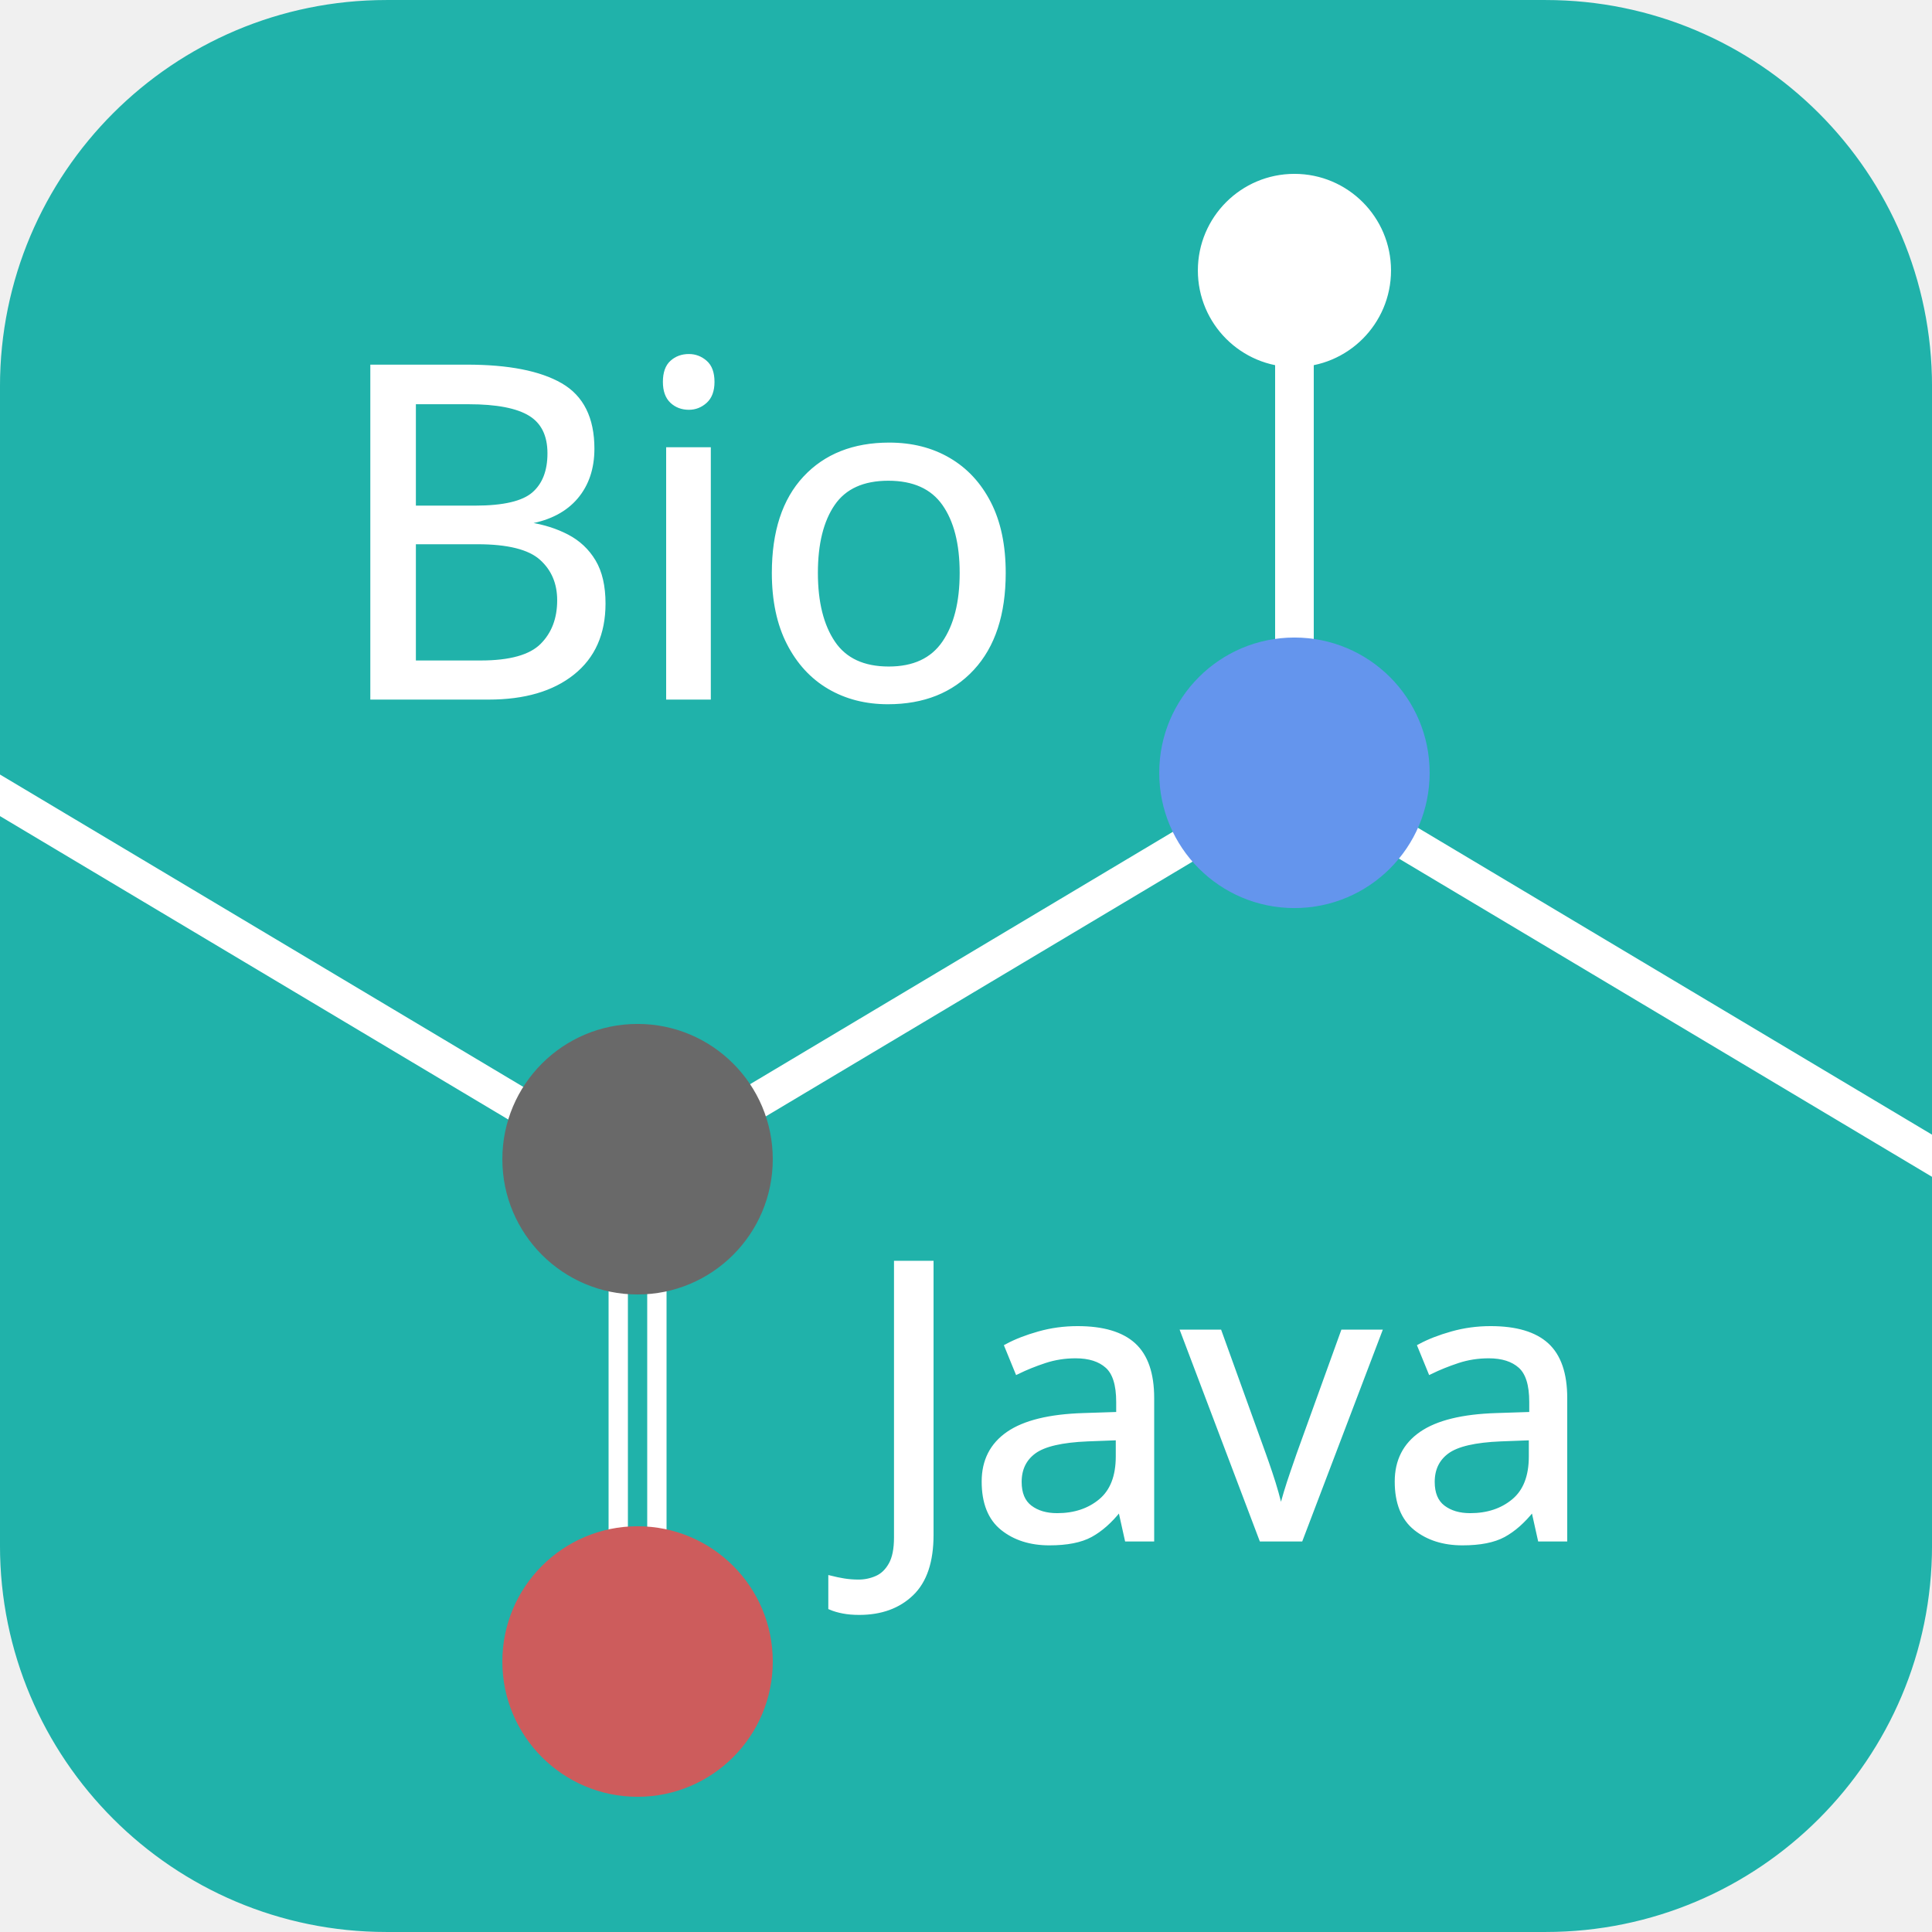
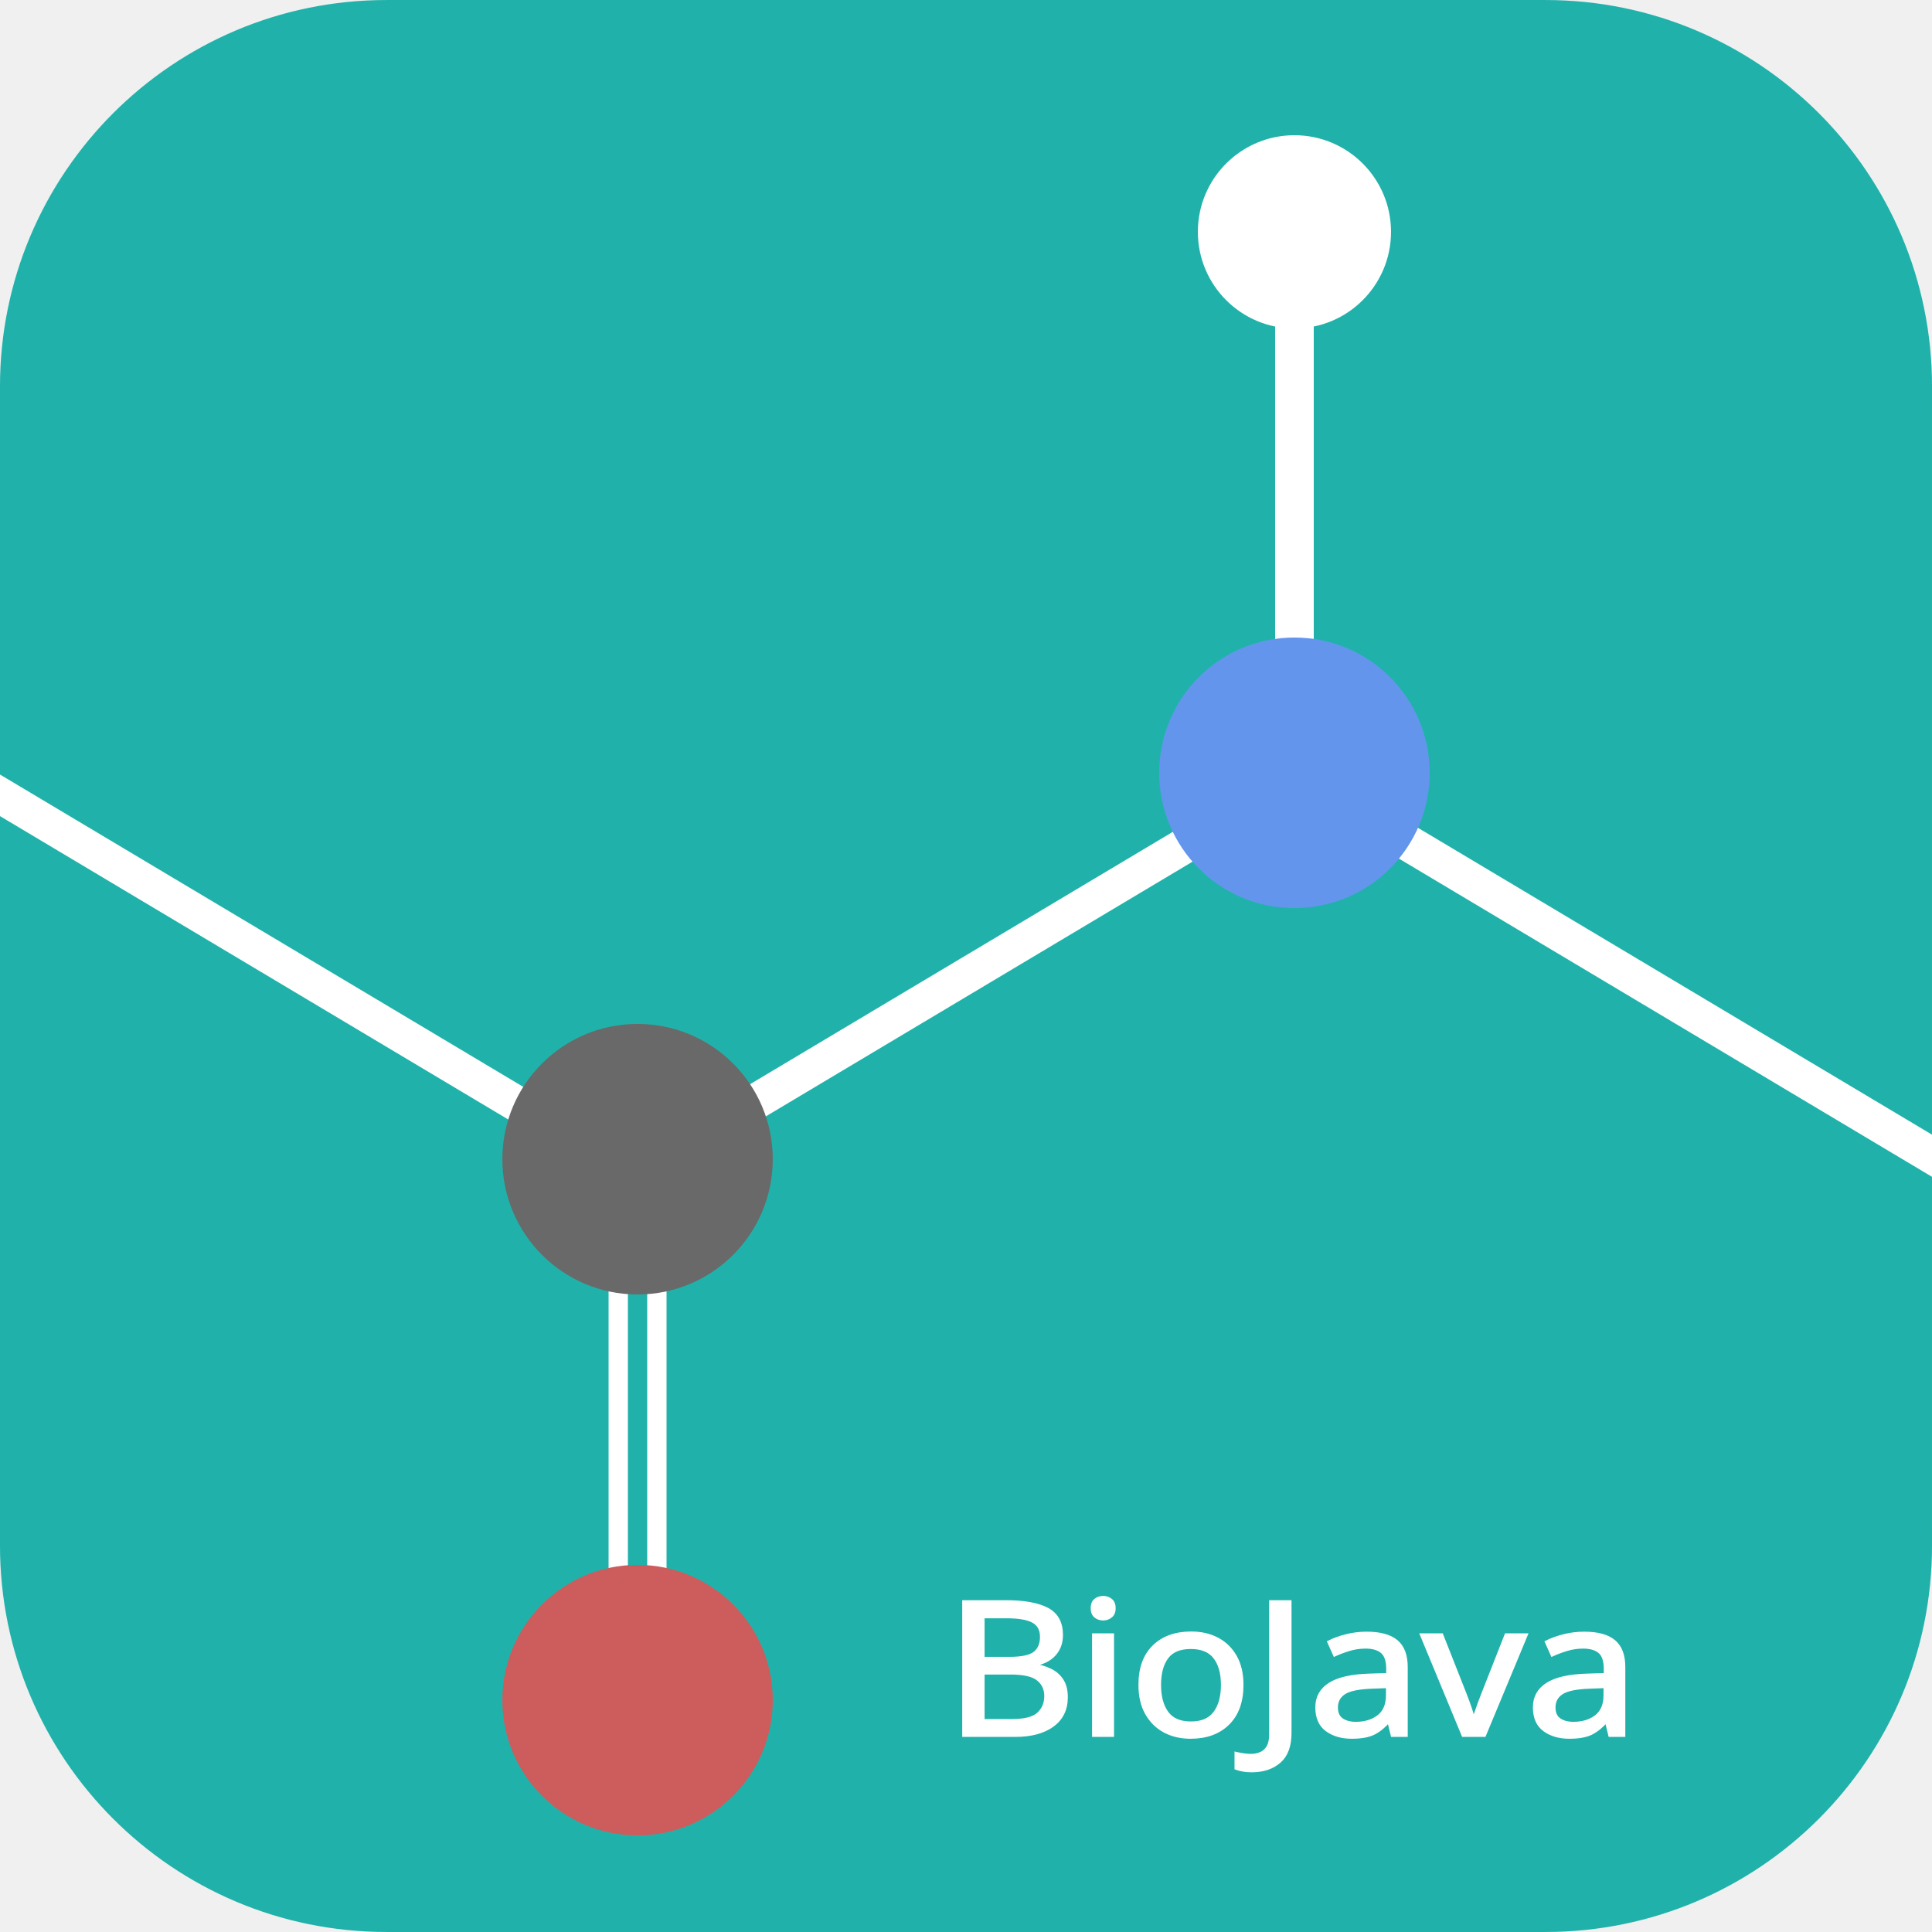
<svg xmlns="http://www.w3.org/2000/svg" width="500" height="500" id="svg2" version="1.1">
  <defs id="defs4">
    </defs>
  <g id="layer1" transform="translate(0,-552.3622)">
    <rect style="fill:#20b2aa;stroke:#20b2aa;stroke-width:0.872" id="rect3594" width="349.128" height="349.128" x="75.436" y="627.798" />
    <path style="fill:#20b2aa;stroke:#20b2aa" id="path3617" d="m 106.429,74.286 c 0,23.669 -19.028,42.857 -42.5,42.857 -23.472,0 -42.5,-19.188 -42.5,-42.857 0,-23.669 19.028,-42.857 42.5,-42.857 23.472,0 42.5,19.188 42.5,42.857 z" transform="matrix(2.325694,0,0,2.306313,-48.67831,481.036)" />
    <path style="fill:#20b2aa;stroke:#20b2aa" id="path3617-4" d="m 106.429,74.286 c 0,23.669 -19.028,42.857 -42.5,42.857 -23.472,0 -42.5,-19.188 -42.5,-42.857 0,-23.669 19.028,-42.857 42.5,-42.857 23.472,0 42.5,19.188 42.5,42.857 z" transform="matrix(2.325694,0,0,2.306313,-48.67831,781.036)" />
    <path style="fill:#20b2aa;stroke:#20b2aa" id="path3617-3" d="m 106.429,74.286 c 0,23.669 -19.028,42.857 -42.5,42.857 -23.472,0 -42.5,-19.188 -42.5,-42.857 0,-23.669 19.028,-42.857 42.5,-42.857 23.472,0 42.5,19.188 42.5,42.857 z" transform="matrix(2.325694,0,0,2.306313,251.3217,781.036)" />
    <path style="fill:#20b2aa;stroke:#20b2aa" id="path3617-5" d="m 106.429,74.286 c 0,23.669 -19.028,42.857 -42.5,42.857 -23.472,0 -42.5,-19.188 -42.5,-42.857 0,-23.669 19.028,-42.857 42.5,-42.857 23.472,0 42.5,19.188 42.5,42.857 z" transform="matrix(2.325694,0,0,2.306313,251.3217,481.036)" />
    <rect style="fill:#20b2aa;stroke:#20b2aa;stroke-width:0.849" id="rect3659" width="299.151" height="99.151" x="100.425" y="552.787" />
    <rect style="fill:#20b2aa;stroke:#20b2aa;stroke-width:0.849" id="rect3659-6" width="299.151" height="99.151" x="652.787" y="-99.575" transform="matrix(0,1,-1,0,0,0)" />
    <rect style="fill:#20b2aa;stroke:#20b2aa;stroke-width:0.849" id="rect3659-6-4" width="299.151" height="99.151" x="652.787" y="-499.575" transform="matrix(0,1,-1,0,0,0)" />
    <rect style="fill:#ffffff;stroke:#ffffff;stroke-width:0.492" id="rect3747-47" width="176.382" height="10.475" x="400.942" y="550.776" transform="matrix(0.8586576,0.5125497,0.00899728,0.9999595,0,0)" />
    <rect style="fill:#20b2aa;stroke:#20b2aa;stroke-width:0.849" id="rect3659-4" width="299.151" height="99.151" x="100.425" y="952.787" />
    <rect style="fill:#ffffff;stroke:#ffffff;stroke-width:0.485" id="rect3747" width="174.061" height="10.337" x="-8.837" y="757.147" transform="matrix(0.8586576,0.5125497,0.00899728,0.9999595,0,0)" />
-     <path style="fill:#ffffff;stroke:#ffffff" id="path3749-6" d="m 152.857,131.786 c 0,18.344 -15.35,33.214 -34.286,33.214 -18.935,0 -34.286,-14.871 -34.286,-33.214 0,-18.344 15.35,-33.214 34.286,-33.214 18.935,0 34.286,14.871 34.286,33.214 z" transform="matrix(0.7185206,0,0,0.7416986,249.804,524.6169)" />
+     <path style="fill:#ffffff;stroke:#ffffff" id="path3749-6" d="m 152.857,131.786 c 0,18.344 -15.35,33.214 -34.286,33.214 -18.935,0 -34.286,-14.871 -34.286,-33.214 0,-18.344 15.35,-33.214 34.286,-33.214 18.935,0 34.286,14.871 34.286,33.214 z" transform="matrix(0.7185206,0,0,0.7416986,249.804,514.6169)" />
    <rect style="fill:#ffffff;stroke:#ffffff;stroke-width:0.485" id="rect3747-4" width="174.061" height="10.337" x="209.516" y="-964.564" transform="matrix(0.8586576,-0.5125497,0.00899728,-0.9999595,0,0)" />
    <rect style="fill:#ffffff;stroke:#ffffff;stroke-width:1.128" id="rect3791-1" width="8.872" height="98.872" x="330.564" y="629.802" />
    <path style="fill:#6495ed;stroke:#6495ed" id="path3749-5" d="m 152.857,131.786 c 0,18.344 -15.35,33.214 -34.286,33.214 -18.935,0 -34.286,-14.871 -34.286,-33.214 0,-18.344 15.35,-33.214 34.286,-33.214 18.935,0 34.286,14.871 34.286,33.214 z" transform="matrix(1.005929,0,0,1.038378,215.7256,615.5188)" />
    <rect style="fill:#ffffff;stroke:#ffffff;stroke-width:0.779" id="rect3791" width="4.221" height="99.221" x="157.89" y="872.752" />
    <rect style="fill:#ffffff;stroke:#ffffff;stroke-width:0.779" id="rect3791-4" width="4.221" height="99.221" x="167.89" y="872.752" />
    <path style="fill:#696969;stroke:#696969" id="path3749" d="m 152.857,131.786 c 0,18.344 -15.35,33.214 -34.286,33.214 -18.935,0 -34.286,-14.871 -34.286,-33.214 0,-18.344 15.35,-33.214 34.286,-33.214 18.935,0 34.286,14.871 34.286,33.214 z" transform="matrix(1.005929,0,0,1.038378,45.72558,715.5188)" />
-     <path style="fill:#cd5c5c;stroke:#cd5c5c" id="path3749-7" d="m 152.857,131.786 c 0,18.344 -15.35,33.214 -34.286,33.214 -18.935,0 -34.286,-14.871 -34.286,-33.214 0,-18.344 15.35,-33.214 34.286,-33.214 18.935,0 34.286,14.871 34.286,33.214 z" transform="matrix(1.005929,0,0,1.038378,45.72558,845.5188)" />
-     <text xml:space="preserve" style="font-size:120px;font-style:normal;font-variant:normal;font-weight:normal;font-stretch:normal;fill:#ffffff;fill-opacity:1;stroke:#ffffff;stroke-width:0.995;font-family:Comfortaa;-inkscape-font-specification:Comfortaa" x="84.695" y="732.917" id="text3859">
-       <tspan id="tspan3861" x="84.695" y="732.917" style="font-size:120px;font-style:normal;font-variant:normal;font-weight:normal;font-stretch:normal;stroke-width:0.995;font-family:Comfortaa;-inkscape-font-specification:Comfortaa">Bio</tspan>
-     </text>
-     <text xml:space="preserve" style="font-size:100px;font-style:normal;font-weight:normal;fill:#000000;fill-opacity:1;stroke:none;font-family:Cursor;-inkscape-font-specification:Cursor" x="222.78" y="950.679" id="text3863">
-       <tspan id="tspan3865" x="222.78" y="950.679" style="font-size:100px;font-style:normal;font-variant:normal;font-weight:normal;font-stretch:normal;fill:#ffffff;stroke:#ffffff;stroke-width:1.238;font-family:Comfortaa;-inkscape-font-specification:Comfortaa">Java</tspan>
+     <path style="fill:#cd5c5c;stroke:#cd5c5c" id="path3749-7" d="m 152.857,131.786 c 0,18.344 -15.35,33.214 -34.286,33.214 -18.935,0 -34.286,-14.871 -34.286,-33.214 0,-18.344 15.35,-33.214 34.286,-33.214 18.935,0 34.286,14.871 34.286,33.214 z" transform="matrix(1.005929,0,0,1.038378,45.72558,855.5188)" />
+     <text xml:space="preserve" style="font-size:50.386px;font-style:normal;font-variant:normal;font-weight:normal;font-stretch:normal;fill:#ffffff;fill-opacity:1;stroke:#ffffff;stroke-width:1.003;font-family:Armata;-inkscape-font-specification:Armata" x="233.811" y="1046.877" id="text3859" transform="scale(1.045424,0.9565496)">
+       <tspan id="tspan3861" x="233.811" y="1046.877" style="font-size:50.386px;font-style:normal;font-variant:normal;font-weight:normal;font-stretch:normal;stroke-width:1.003;font-family:Armata;-inkscape-font-specification:Armata">Bio<tspan style="font-style:normal;stroke-width:1.003;-inkscape-font-specification:Armata" id="tspan2858">Java</tspan>
+       </tspan>
    </text>
  </g>
</svg>
